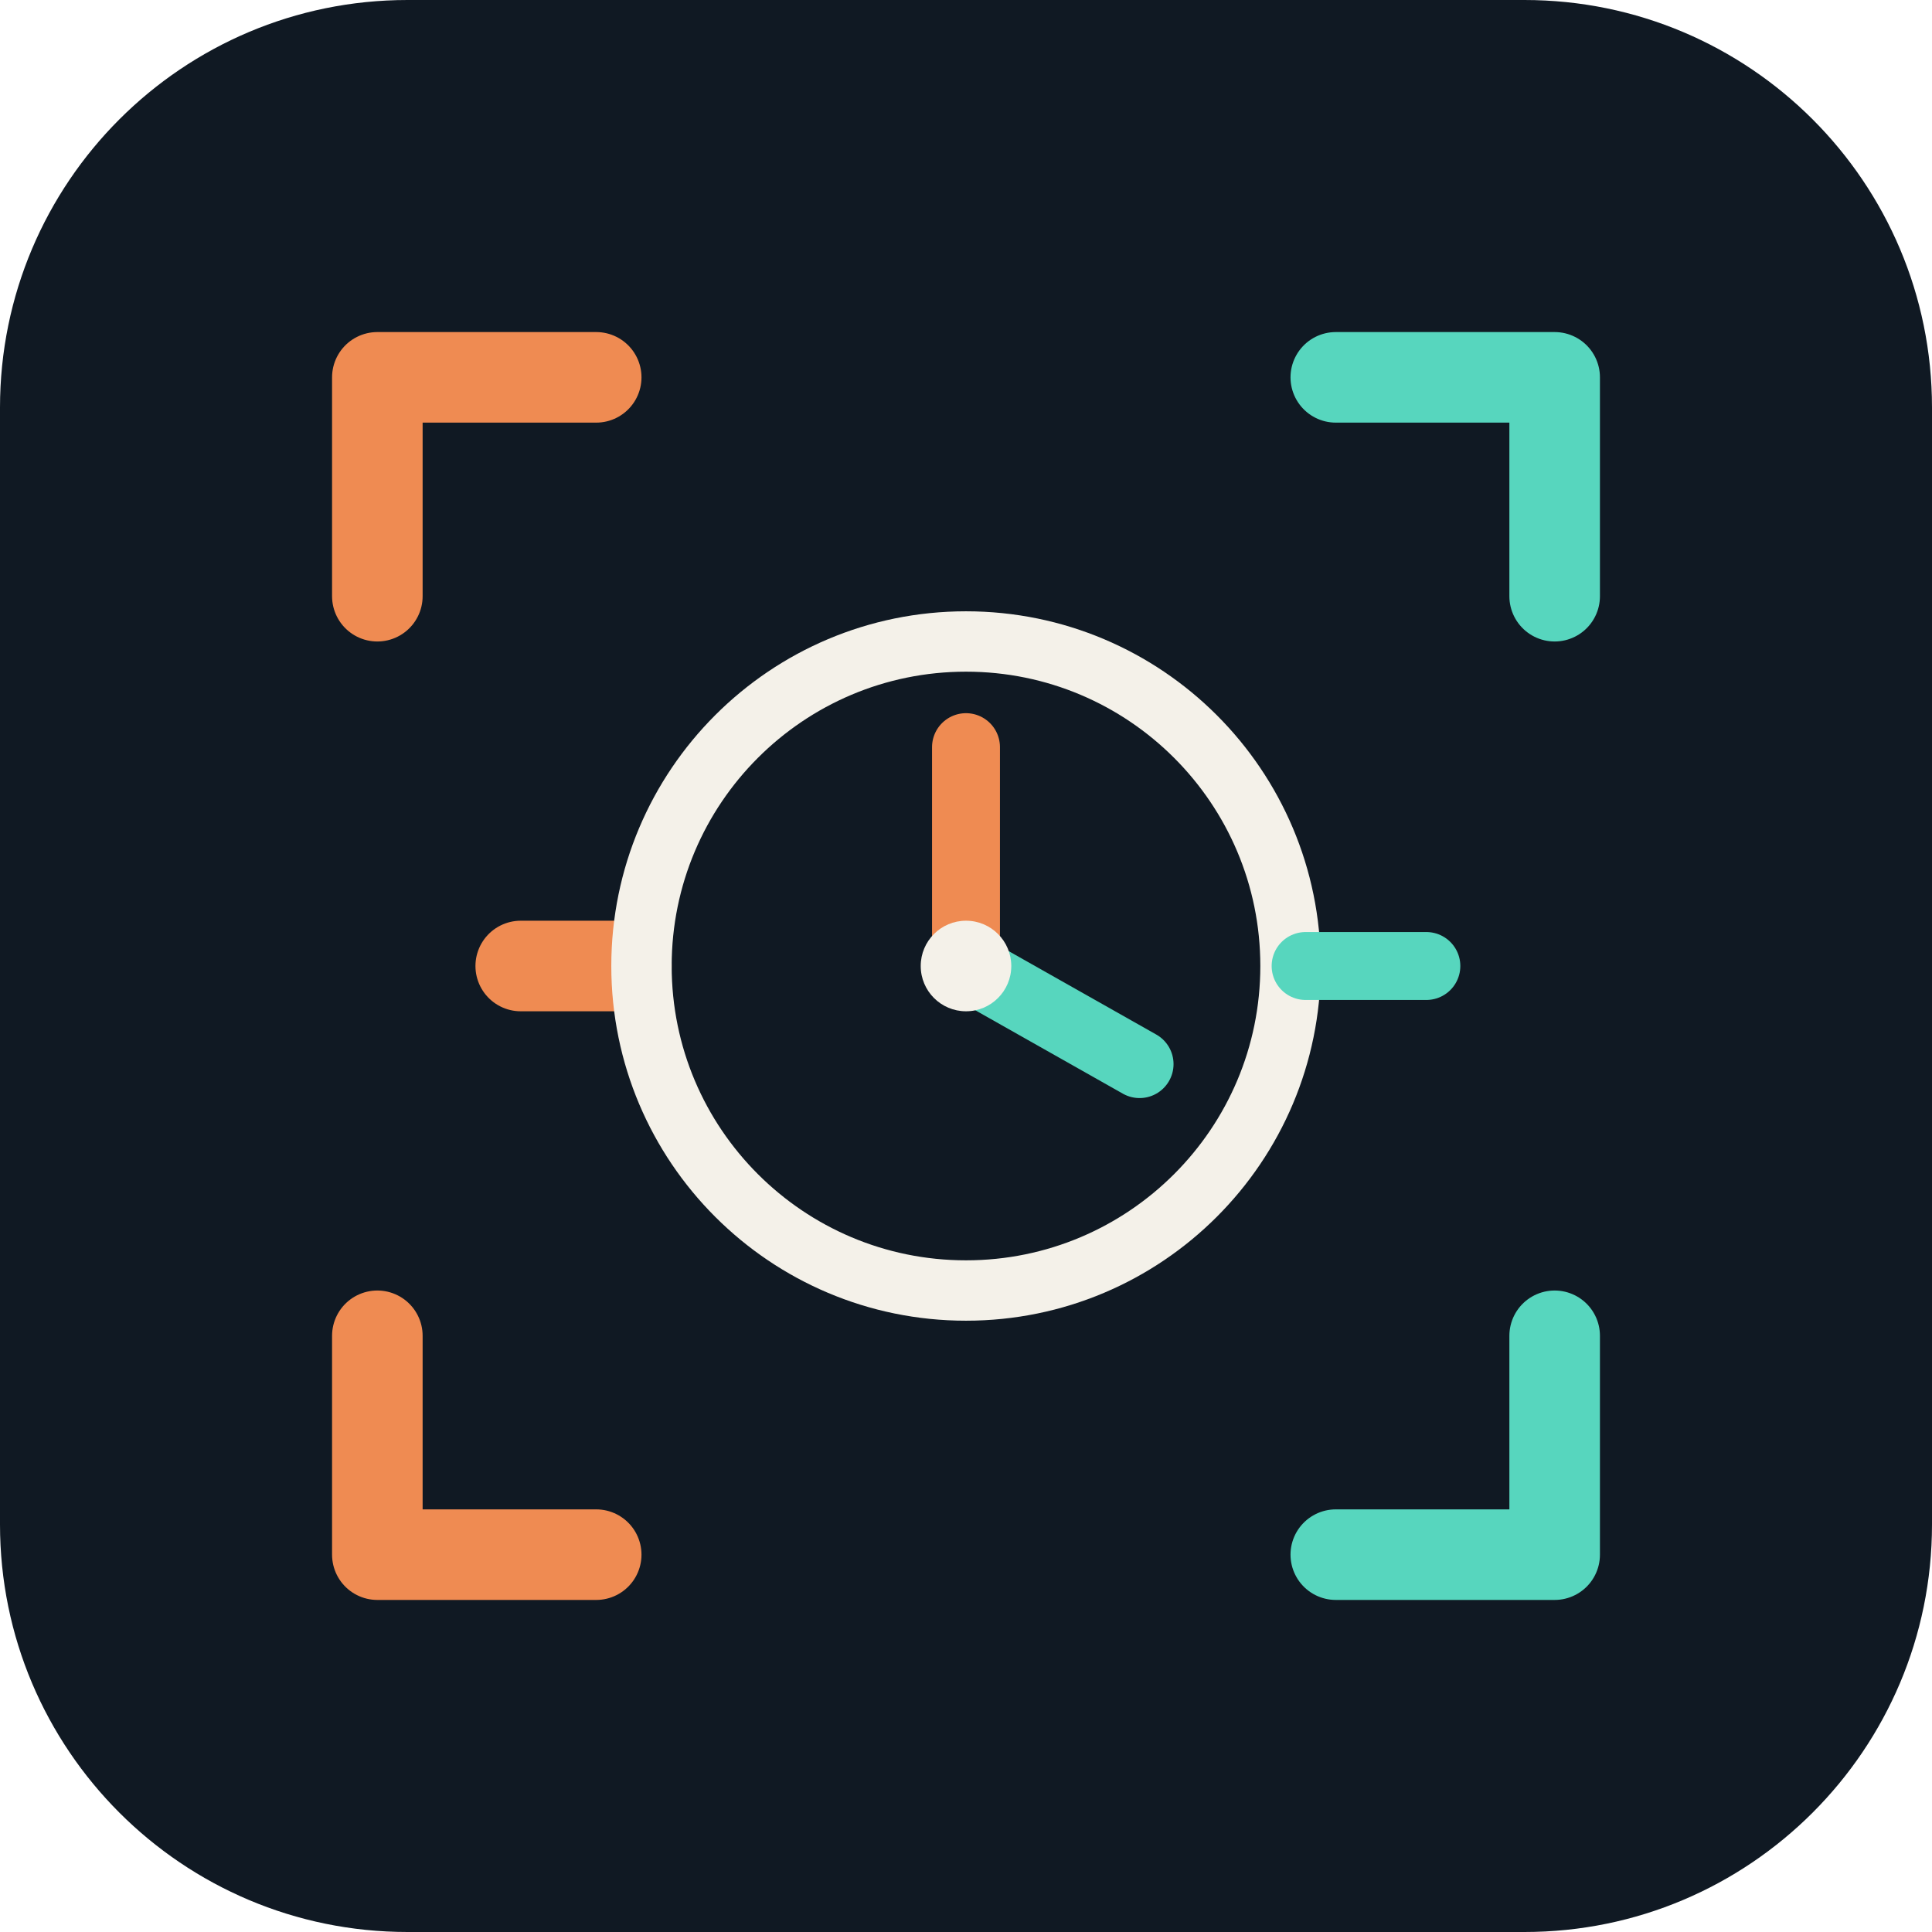
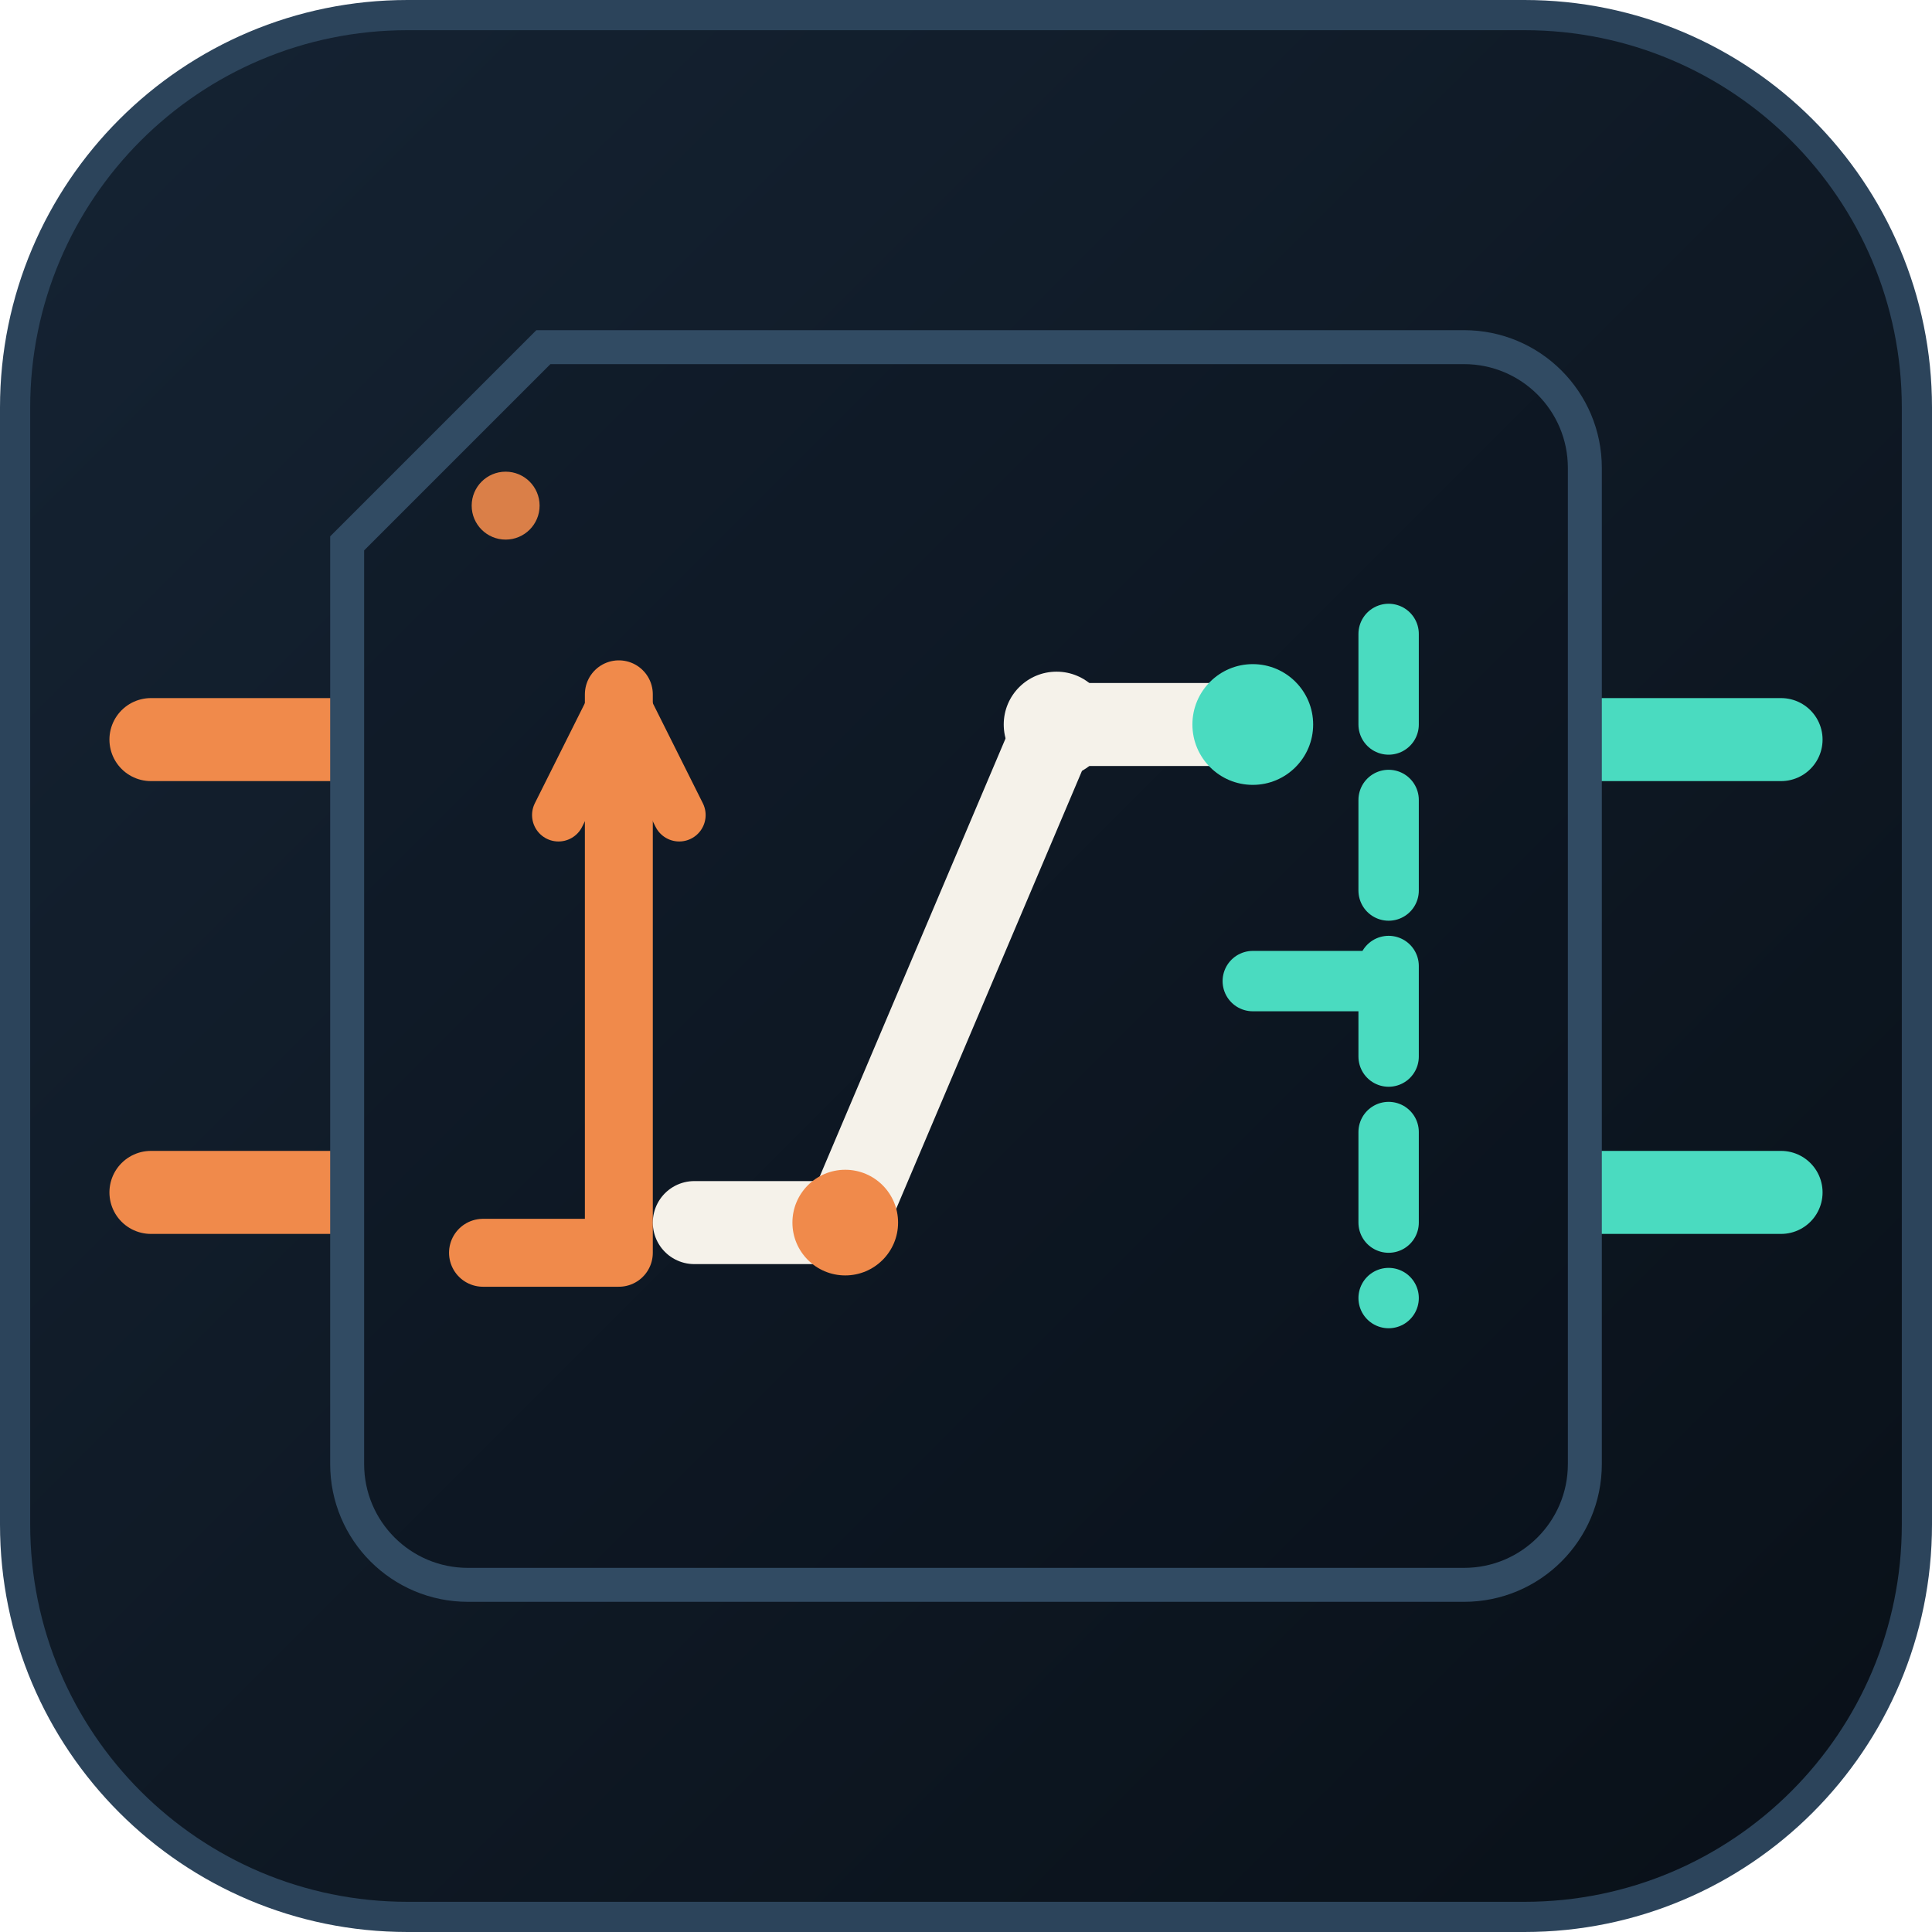
<svg xmlns="http://www.w3.org/2000/svg" width="256" height="256" viewBox="0 0 256 256" role="img" aria-labelledby="title desc">
-   <rect width="256" height="256" rx="54" fill="#101923" />
-   <g fill="none" stroke-width="12" stroke-linecap="round" stroke-linejoin="round">
-     <path d="M79 50H50V79M50 177V206H79" stroke="#EF8B52" />
-     <path d="M177 50H206V79M206 177V206H177" stroke="#57D6BE" />
-     <path d="M69 128H83" stroke="#EF8B52" />
-     <circle cx="128" cy="128" r="43" stroke="#F4F1E9" stroke-width="8" />
-     <path d="M128 128V99" stroke="#EF8B52" stroke-width="9" />
-     <path d="M128 128L151 141M173 128H189" stroke="#57D6BE" stroke-width="9" />
+   <defs>
+     <linearGradient id="logo-ruststa-bg" x1="0" y1="0" x2="1" y2="1">
+       <stop offset="0%" stop-color="#152333" />
+       <stop offset="100%" stop-color="#091018" />
+     </linearGradient>
+     <linearGradient id="logo-ruststa-die" x1="0" y1="0" x2="1" y2="1">
+       <stop offset="0%" stop-color="#111D2B" />
+       <stop offset="100%" stop-color="#0A121C" />
+     </linearGradient>
+   </defs>
+   <rect x="2" y="2" width="252" height="252" rx="52" fill="url(#logo-ruststa-bg)" stroke="#2C445B" stroke-width="4" />
+   <g stroke-linecap="round" stroke-width="11">
+     <line x1="20" y1="98" x2="46" y2="98" stroke="#F08A4B" />
+     <line x1="20" y1="158" x2="46" y2="158" stroke="#F08A4B" />
+     <line x1="210" y1="98" x2="236" y2="98" stroke="#4ADBC0" />
+     <line x1="210" y1="158" x2="236" y2="158" stroke="#4ADBC0" />
  </g>
-   <circle cx="128" cy="128" r="6" fill="#F4F1E9" />
+   <path d="M72 46 H194 A16 16 0 0 1 210 62 V194 A16 16 0 0 1 194 210 H62 A16 16 0 0 1 46 194 V72 Z" fill="url(#logo-ruststa-die)" stroke="#314B63" stroke-width="4.5" />
+   <circle cx="67" cy="67" r="4.5" fill="#F08A4B" opacity="0.9" />
+   <g fill="none" stroke-linecap="round" stroke-linejoin="round">
+     <path d="M64 166 H82 V92" stroke="#F08A4B" stroke-width="9" />
+     <path d="M74 108 L82 92 L90 108" stroke="#F08A4B" stroke-width="7" />
+     <path d="M92 162 H112 L140 96 H166" stroke="#F5F2EA" stroke-width="11" />
+     <line x1="184" y1="84" x2="184" y2="172" stroke="#4ADBC0" stroke-width="8" stroke-dasharray="12 10" />
+     <path d="M166 130 H182" stroke="#4ADBC0" stroke-width="8" />
+   </g>
+   <circle cx="112" cy="162" r="7" fill="#F08A4B" />
+   <circle cx="140" cy="96" r="7" fill="#F5F2EA" />
+   <circle cx="166" cy="96" r="8" fill="#4ADBC0" />
</svg>
